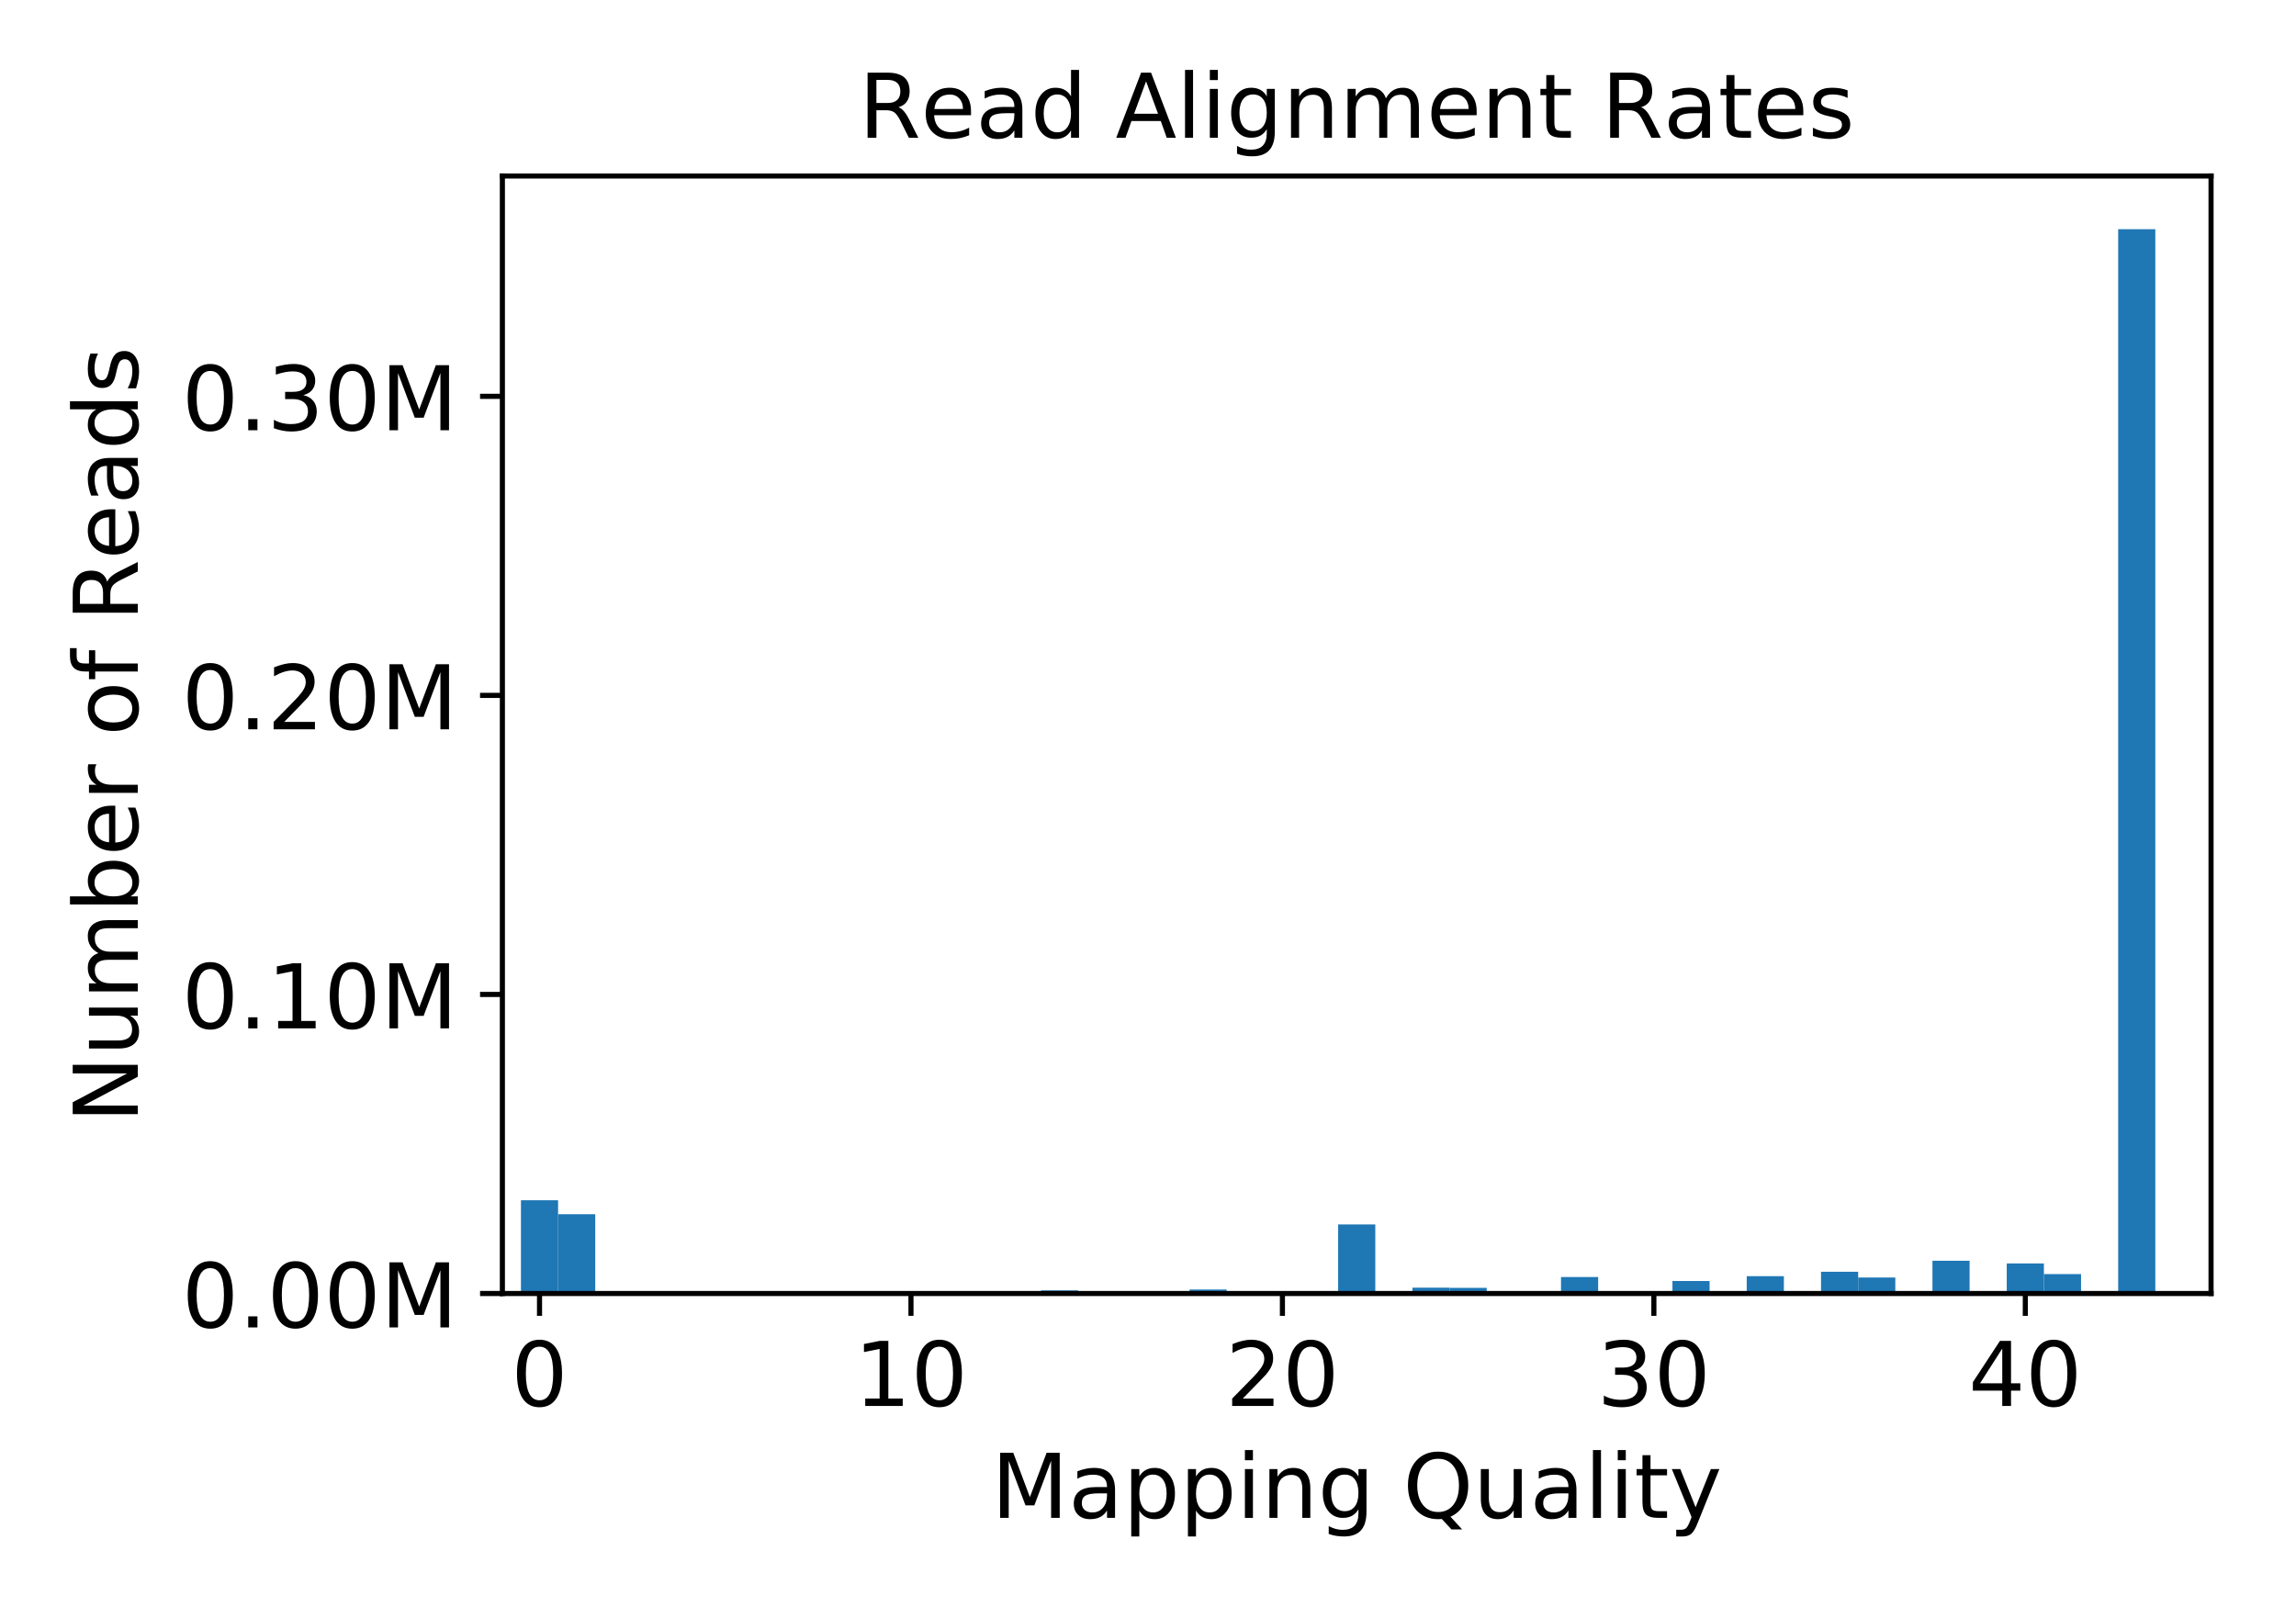
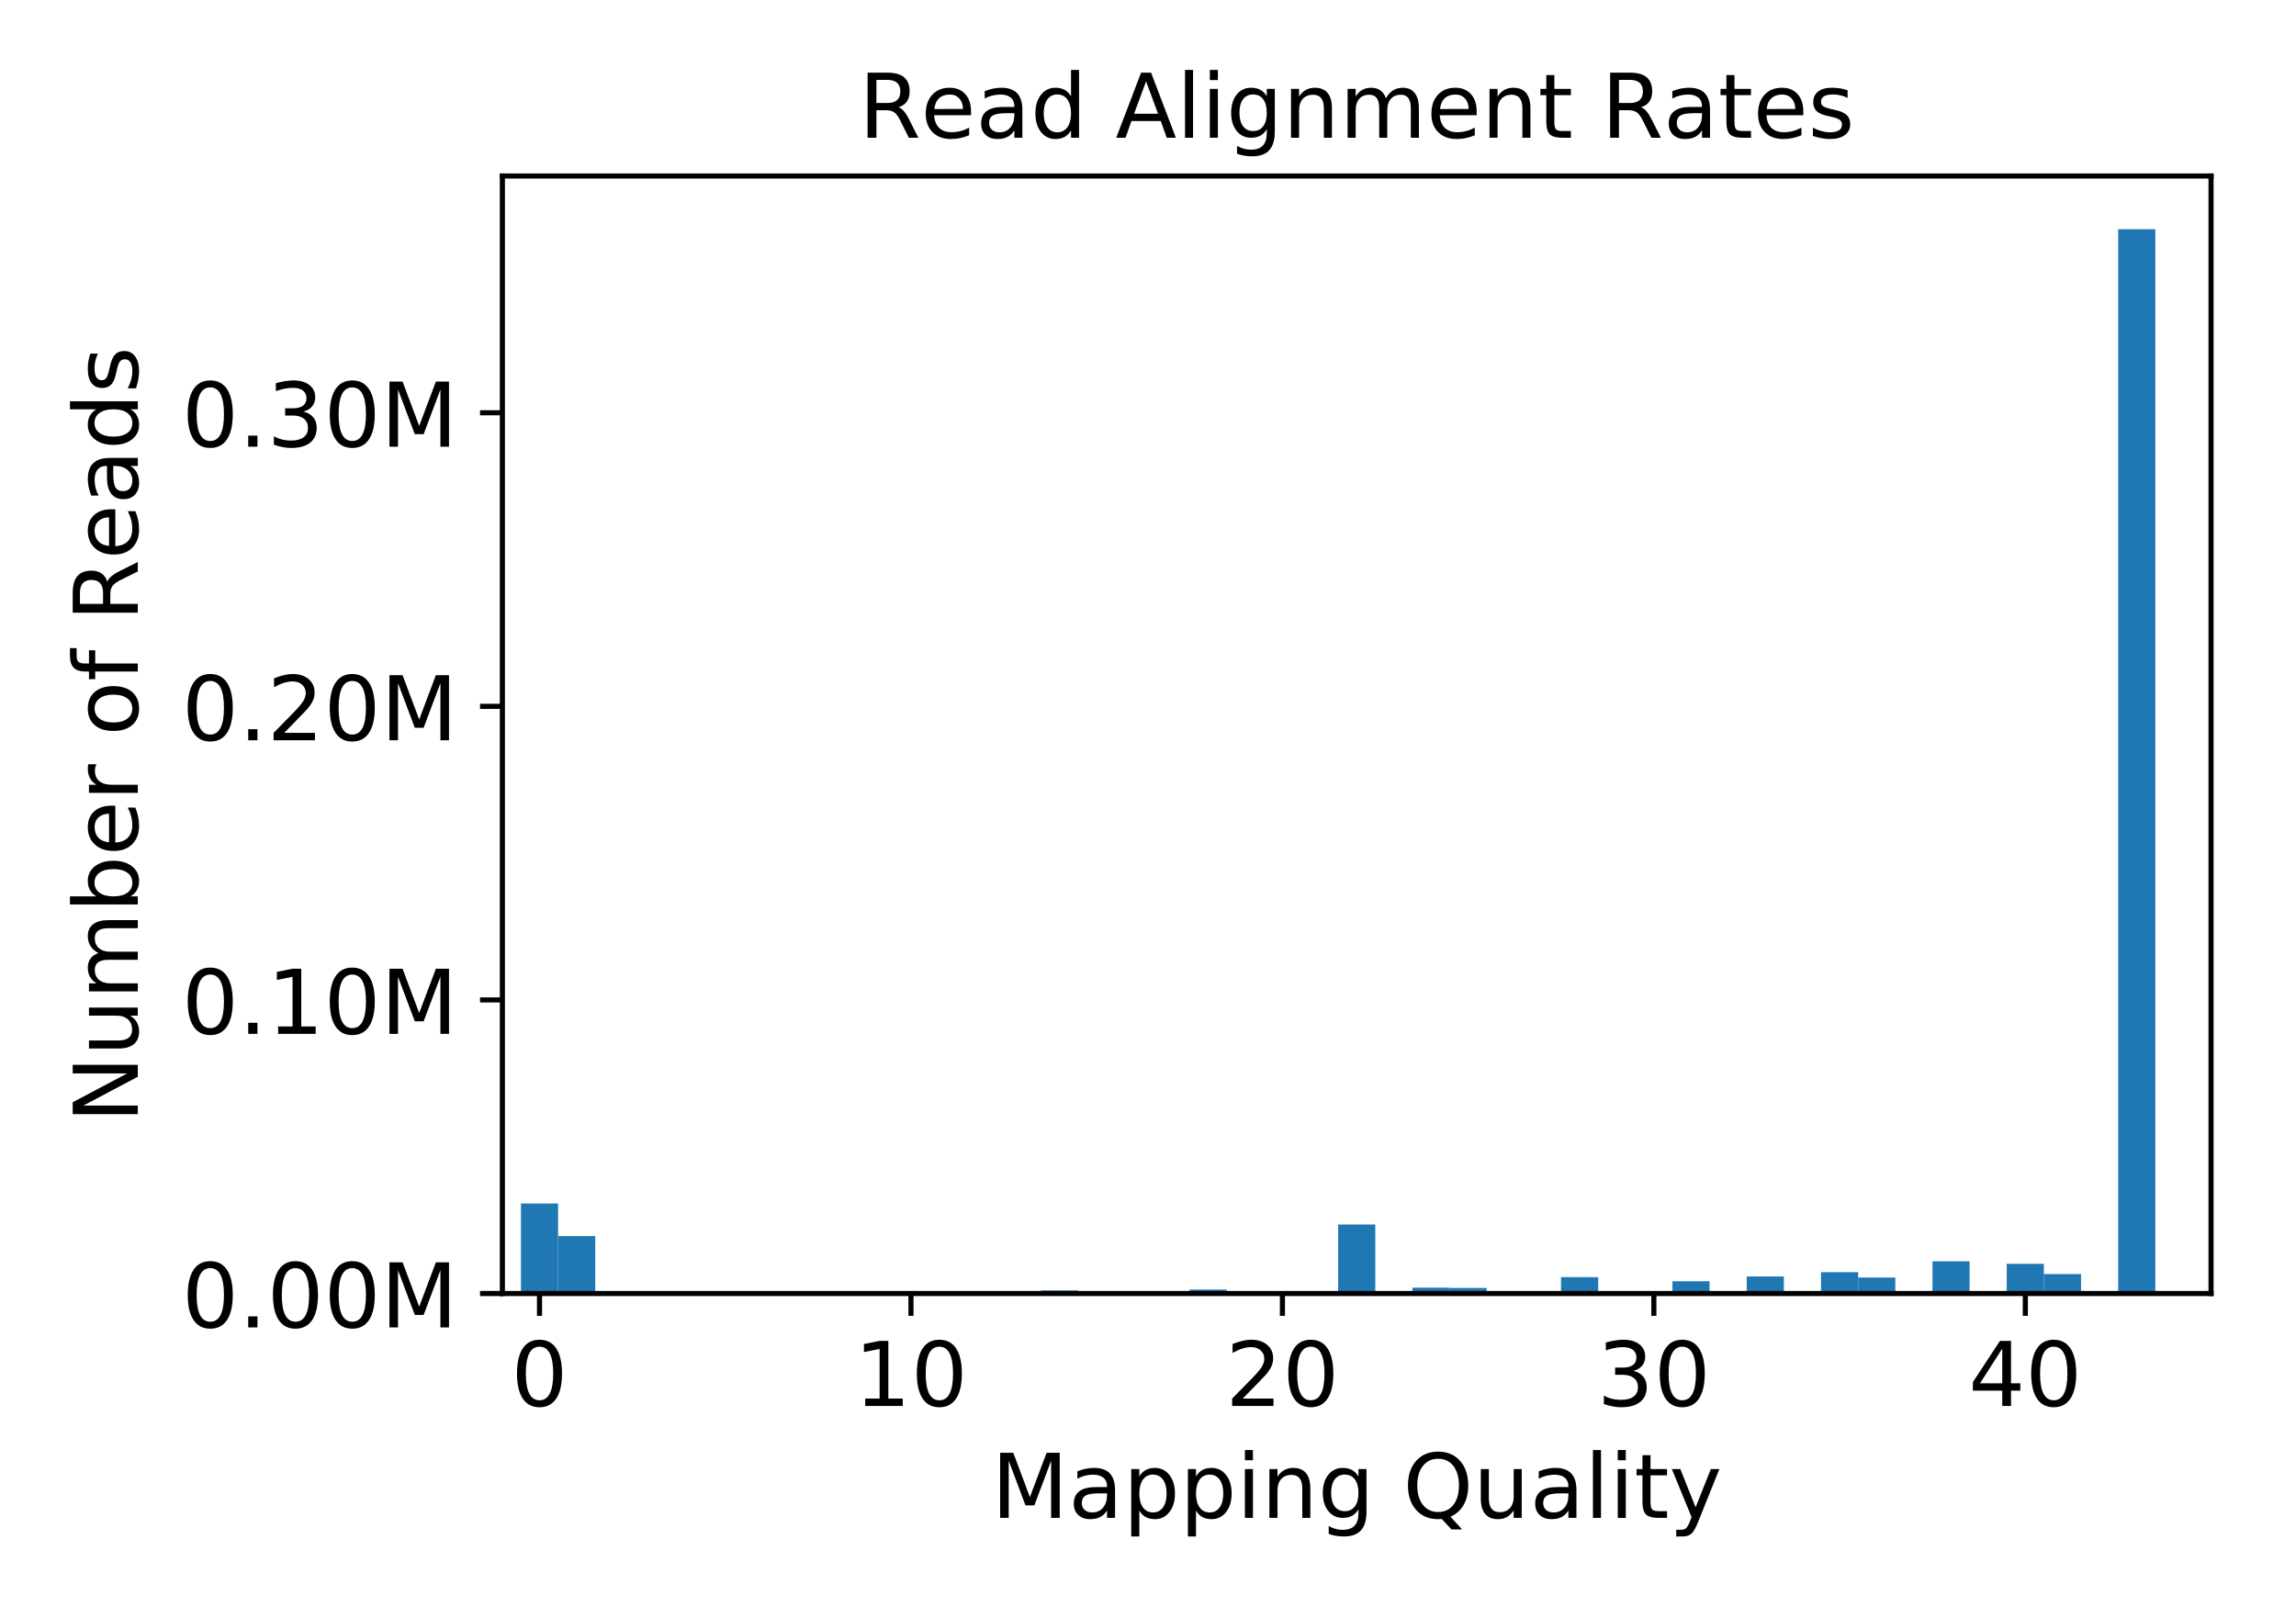
<svg xmlns="http://www.w3.org/2000/svg" xmlns:xlink="http://www.w3.org/1999/xlink" height="252pt" version="1.1" viewBox="0 0 360 252" width="360pt">
  <defs>
    <style type="text/css">
*{stroke-linecap:butt;stroke-linejoin:round;}
  </style>
  </defs>
  <g id="figure_1">
    <g id="patch_1">
      <path d="M 0 252  L 360 252  L 360 0  L 0 0  z " style="fill:#ffffff;" />
    </g>
    <g id="axes_1">
      <g id="patch_2">
        <path d="M 78.77 202.84  L 346.68 202.84  L 346.68 27.6  L 78.77 27.6  z " style="fill:#ffffff;" />
      </g>
      <g id="patch_3">
-         <path clip-path="url(#p59aa131173)" d="M 81.682 202.84  L 87.506 202.84  L 87.506 188.222  L 81.682 188.222  z " style="fill:#1f77b4;" />
+         <path clip-path="url(#pc6c93e2577)" d="M 81.682 202.84  L 87.506 202.84  L 87.506 188.723  L 81.682 188.723  z " style="fill:#1f77b4;" />
      </g>
      <g id="patch_4">
-         <path clip-path="url(#p59aa131173)" d="M 87.506 202.84  L 93.33 202.84  L 93.33 190.405  L 87.506 190.405  z " style="fill:#1f77b4;" />
+         <path clip-path="url(#pc6c93e2577)" d="M 87.506 202.84  L 93.33 202.84  L 93.33 193.837  L 87.506 193.837  z " style="fill:#1f77b4;" />
      </g>
      <g id="patch_5">
-         <path clip-path="url(#p59aa131173)" d="M 93.33 202.84  L 99.154 202.84  L 99.154 202.825  L 93.33 202.825  z " style="fill:#1f77b4;" />
+         <path clip-path="url(#pc6c93e2577)" d="M 93.33 202.84  L 99.154 202.84  L 99.154 202.825  L 93.33 202.825  z " style="fill:#1f77b4;" />
      </g>
      <g id="patch_6">
-         <path clip-path="url(#p59aa131173)" d="M 99.154 202.84  L 104.979 202.84  L 104.979 202.84  L 99.154 202.84  z " style="fill:#1f77b4;" />
+         <path clip-path="url(#pc6c93e2577)" d="M 99.154 202.84  L 104.979 202.84  L 104.979 202.84  L 99.154 202.84  z " style="fill:#1f77b4;" />
      </g>
      <g id="patch_7">
-         <path clip-path="url(#p59aa131173)" d="M 104.979 202.84  L 110.803 202.84  L 110.803 202.84  L 104.979 202.84  z " style="fill:#1f77b4;" />
+         <path clip-path="url(#pc6c93e2577)" d="M 104.979 202.84  L 110.803 202.84  L 110.803 202.84  L 104.979 202.84  z " style="fill:#1f77b4;" />
      </g>
      <g id="patch_8">
-         <path clip-path="url(#p59aa131173)" d="M 110.803 202.84  L 116.627 202.84  L 116.627 202.84  L 110.803 202.84  z " style="fill:#1f77b4;" />
+         <path clip-path="url(#pc6c93e2577)" d="M 110.803 202.84  L 116.627 202.84  L 116.627 202.84  L 110.803 202.84  z " style="fill:#1f77b4;" />
      </g>
      <g id="patch_9">
-         <path clip-path="url(#p59aa131173)" d="M 116.627 202.84  L 122.451 202.84  L 122.451 202.84  L 116.627 202.84  z " style="fill:#1f77b4;" />
+         <path clip-path="url(#pc6c93e2577)" d="M 116.627 202.84  L 122.451 202.84  L 122.451 202.84  L 116.627 202.84  z " style="fill:#1f77b4;" />
      </g>
      <g id="patch_10">
-         <path clip-path="url(#p59aa131173)" d="M 122.451 202.84  L 128.275 202.84  L 128.275 202.84  L 122.451 202.84  z " style="fill:#1f77b4;" />
+         <path clip-path="url(#pc6c93e2577)" d="M 122.451 202.84  L 128.275 202.84  L 128.275 202.84  L 122.451 202.84  z " style="fill:#1f77b4;" />
      </g>
      <g id="patch_11">
-         <path clip-path="url(#p59aa131173)" d="M 128.275 202.84  L 134.099 202.84  L 134.099 202.84  L 128.275 202.84  z " style="fill:#1f77b4;" />
+         <path clip-path="url(#pc6c93e2577)" d="M 128.275 202.84  L 134.099 202.84  L 134.099 202.84  L 128.275 202.84  z " style="fill:#1f77b4;" />
      </g>
      <g id="patch_12">
-         <path clip-path="url(#p59aa131173)" d="M 134.099 202.84  L 139.923 202.84  L 139.923 202.665  L 134.099 202.665  z " style="fill:#1f77b4;" />
+         <path clip-path="url(#pc6c93e2577)" d="M 134.099 202.84  L 139.923 202.84  L 139.923 202.667  L 134.099 202.667  z " style="fill:#1f77b4;" />
      </g>
      <g id="patch_13">
-         <path clip-path="url(#p59aa131173)" d="M 139.923 202.84  L 145.748 202.84  L 145.748 202.84  L 139.923 202.84  z " style="fill:#1f77b4;" />
+         <path clip-path="url(#pc6c93e2577)" d="M 139.923 202.84  L 145.748 202.84  L 145.748 202.84  L 139.923 202.84  z " style="fill:#1f77b4;" />
      </g>
      <g id="patch_14">
-         <path clip-path="url(#p59aa131173)" d="M 145.748 202.84  L 151.572 202.84  L 151.572 202.827  L 145.748 202.827  z " style="fill:#1f77b4;" />
+         <path clip-path="url(#pc6c93e2577)" d="M 145.748 202.84  L 151.572 202.84  L 151.572 202.828  L 145.748 202.828  z " style="fill:#1f77b4;" />
      </g>
      <g id="patch_15">
-         <path clip-path="url(#p59aa131173)" d="M 151.572 202.84  L 157.396 202.84  L 157.396 202.825  L 151.572 202.825  z " style="fill:#1f77b4;" />
+         <path clip-path="url(#pc6c93e2577)" d="M 151.572 202.84  L 157.396 202.84  L 157.396 202.826  L 151.572 202.826  z " style="fill:#1f77b4;" />
      </g>
      <g id="patch_16">
-         <path clip-path="url(#p59aa131173)" d="M 157.396 202.84  L 163.22 202.84  L 163.22 202.84  L 157.396 202.84  z " style="fill:#1f77b4;" />
+         <path clip-path="url(#pc6c93e2577)" d="M 157.396 202.84  L 163.22 202.84  L 163.22 202.84  L 157.396 202.84  z " style="fill:#1f77b4;" />
      </g>
      <g id="patch_17">
-         <path clip-path="url(#p59aa131173)" d="M 163.22 202.84  L 169.044 202.84  L 169.044 202.35  L 163.22 202.35  z " style="fill:#1f77b4;" />
+         <path clip-path="url(#pc6c93e2577)" d="M 163.22 202.84  L 169.044 202.84  L 169.044 202.359  L 163.22 202.359  z " style="fill:#1f77b4;" />
      </g>
      <g id="patch_18">
-         <path clip-path="url(#p59aa131173)" d="M 169.044 202.84  L 174.868 202.84  L 174.868 202.84  L 169.044 202.84  z " style="fill:#1f77b4;" />
+         <path clip-path="url(#pc6c93e2577)" d="M 169.044 202.84  L 174.868 202.84  L 174.868 202.84  L 169.044 202.84  z " style="fill:#1f77b4;" />
      </g>
      <g id="patch_19">
-         <path clip-path="url(#p59aa131173)" d="M 174.868 202.84  L 180.692 202.84  L 180.692 202.741  L 174.868 202.741  z " style="fill:#1f77b4;" />
+         <path clip-path="url(#pc6c93e2577)" d="M 174.868 202.84  L 180.692 202.84  L 180.692 202.742  L 174.868 202.742  z " style="fill:#1f77b4;" />
      </g>
      <g id="patch_20">
-         <path clip-path="url(#p59aa131173)" d="M 180.692 202.84  L 186.516 202.84  L 186.516 202.82  L 180.692 202.82  z " style="fill:#1f77b4;" />
+         <path clip-path="url(#pc6c93e2577)" d="M 180.692 202.84  L 186.516 202.84  L 186.516 202.821  L 180.692 202.821  z " style="fill:#1f77b4;" />
      </g>
      <g id="patch_21">
-         <path clip-path="url(#p59aa131173)" d="M 186.516 202.84  L 192.341 202.84  L 192.341 202.215  L 186.516 202.215  z " style="fill:#1f77b4;" />
+         <path clip-path="url(#pc6c93e2577)" d="M 186.516 202.84  L 192.341 202.84  L 192.341 202.226  L 186.516 202.226  z " style="fill:#1f77b4;" />
      </g>
      <g id="patch_22">
-         <path clip-path="url(#p59aa131173)" d="M 192.341 202.84  L 198.165 202.84  L 198.165 202.84  L 192.341 202.84  z " style="fill:#1f77b4;" />
+         <path clip-path="url(#pc6c93e2577)" d="M 192.341 202.84  L 198.165 202.84  L 198.165 202.84  L 192.341 202.84  z " style="fill:#1f77b4;" />
      </g>
      <g id="patch_23">
-         <path clip-path="url(#p59aa131173)" d="M 198.165 202.84  L 203.989 202.84  L 203.989 202.84  L 198.165 202.84  z " style="fill:#1f77b4;" />
+         <path clip-path="url(#pc6c93e2577)" d="M 198.165 202.84  L 203.989 202.84  L 203.989 202.84  L 198.165 202.84  z " style="fill:#1f77b4;" />
      </g>
      <g id="patch_24">
-         <path clip-path="url(#p59aa131173)" d="M 203.989 202.84  L 209.813 202.84  L 209.813 202.79  L 203.989 202.79  z " style="fill:#1f77b4;" />
+         <path clip-path="url(#pc6c93e2577)" d="M 203.989 202.84  L 209.813 202.84  L 209.813 202.79  L 203.989 202.79  z " style="fill:#1f77b4;" />
      </g>
      <g id="patch_25">
-         <path clip-path="url(#p59aa131173)" d="M 209.813 202.84  L 215.637 202.84  L 215.637 192.007  L 209.813 192.007  z " style="fill:#1f77b4;" />
+         <path clip-path="url(#pc6c93e2577)" d="M 209.813 202.84  L 215.637 202.84  L 215.637 192.021  L 209.813 192.021  z " style="fill:#1f77b4;" />
      </g>
      <g id="patch_26">
-         <path clip-path="url(#p59aa131173)" d="M 215.637 202.84  L 221.461 202.84  L 221.461 202.84  L 215.637 202.84  z " style="fill:#1f77b4;" />
+         <path clip-path="url(#pc6c93e2577)" d="M 215.637 202.84  L 221.461 202.84  L 221.461 202.84  L 215.637 202.84  z " style="fill:#1f77b4;" />
      </g>
      <g id="patch_27">
-         <path clip-path="url(#p59aa131173)" d="M 221.461 202.84  L 227.285 202.84  L 227.285 201.925  L 221.461 201.925  z " style="fill:#1f77b4;" />
+         <path clip-path="url(#pc6c93e2577)" d="M 221.461 202.84  L 227.285 202.84  L 227.285 201.922  L 221.461 201.922  z " style="fill:#1f77b4;" />
      </g>
      <g id="patch_28">
-         <path clip-path="url(#p59aa131173)" d="M 227.285 202.84  L 233.109 202.84  L 233.109 201.956  L 227.285 201.956  z " style="fill:#1f77b4;" />
+         <path clip-path="url(#pc6c93e2577)" d="M 227.285 202.84  L 233.109 202.84  L 233.109 201.973  L 227.285 201.973  z " style="fill:#1f77b4;" />
      </g>
      <g id="patch_29">
-         <path clip-path="url(#p59aa131173)" d="M 233.109 202.84  L 238.934 202.84  L 238.934 202.84  L 233.109 202.84  z " style="fill:#1f77b4;" />
+         <path clip-path="url(#pc6c93e2577)" d="M 233.109 202.84  L 238.934 202.84  L 238.934 202.84  L 233.109 202.84  z " style="fill:#1f77b4;" />
      </g>
      <g id="patch_30">
-         <path clip-path="url(#p59aa131173)" d="M 238.934 202.84  L 244.758 202.84  L 244.758 202.84  L 238.934 202.84  z " style="fill:#1f77b4;" />
+         <path clip-path="url(#pc6c93e2577)" d="M 238.934 202.84  L 244.758 202.84  L 244.758 202.84  L 238.934 202.84  z " style="fill:#1f77b4;" />
      </g>
      <g id="patch_31">
-         <path clip-path="url(#p59aa131173)" d="M 244.758 202.84  L 250.582 202.84  L 250.582 200.254  L 244.758 200.254  z " style="fill:#1f77b4;" />
+         <path clip-path="url(#pc6c93e2577)" d="M 244.758 202.84  L 250.582 202.84  L 250.582 200.273  L 244.758 200.273  z " style="fill:#1f77b4;" />
      </g>
      <g id="patch_32">
-         <path clip-path="url(#p59aa131173)" d="M 250.582 202.84  L 256.406 202.84  L 256.406 202.84  L 250.582 202.84  z " style="fill:#1f77b4;" />
+         <path clip-path="url(#pc6c93e2577)" d="M 250.582 202.84  L 256.406 202.84  L 256.406 202.84  L 250.582 202.84  z " style="fill:#1f77b4;" />
      </g>
      <g id="patch_33">
-         <path clip-path="url(#p59aa131173)" d="M 256.406 202.84  L 262.23 202.84  L 262.23 202.84  L 256.406 202.84  z " style="fill:#1f77b4;" />
+         <path clip-path="url(#pc6c93e2577)" d="M 256.406 202.84  L 262.23 202.84  L 262.23 202.84  L 256.406 202.84  z " style="fill:#1f77b4;" />
      </g>
      <g id="patch_34">
-         <path clip-path="url(#p59aa131173)" d="M 262.23 202.84  L 268.054 202.84  L 268.054 200.879  L 262.23 200.879  z " style="fill:#1f77b4;" />
+         <path clip-path="url(#pc6c93e2577)" d="M 262.23 202.84  L 268.054 202.84  L 268.054 200.915  L 262.23 200.915  z " style="fill:#1f77b4;" />
      </g>
      <g id="patch_35">
-         <path clip-path="url(#p59aa131173)" d="M 268.054 202.84  L 273.878 202.84  L 273.878 202.84  L 268.054 202.84  z " style="fill:#1f77b4;" />
+         <path clip-path="url(#pc6c93e2577)" d="M 268.054 202.84  L 273.878 202.84  L 273.878 202.84  L 268.054 202.84  z " style="fill:#1f77b4;" />
      </g>
      <g id="patch_36">
-         <path clip-path="url(#p59aa131173)" d="M 273.878 202.84  L 279.702 202.84  L 279.702 200.123  L 273.878 200.123  z " style="fill:#1f77b4;" />
+         <path clip-path="url(#pc6c93e2577)" d="M 273.878 202.84  L 279.702 202.84  L 279.702 200.168  L 273.878 200.168  z " style="fill:#1f77b4;" />
      </g>
      <g id="patch_37">
-         <path clip-path="url(#p59aa131173)" d="M 279.702 202.84  L 285.527 202.84  L 285.527 202.82  L 279.702 202.82  z " style="fill:#1f77b4;" />
+         <path clip-path="url(#pc6c93e2577)" d="M 279.702 202.84  L 285.527 202.84  L 285.527 202.821  L 279.702 202.821  z " style="fill:#1f77b4;" />
      </g>
      <g id="patch_38">
-         <path clip-path="url(#p59aa131173)" d="M 285.527 202.84  L 291.351 202.84  L 291.351 199.428  L 285.527 199.428  z " style="fill:#1f77b4;" />
+         <path clip-path="url(#pc6c93e2577)" d="M 285.527 202.84  L 291.351 202.84  L 291.351 199.494  L 285.527 199.494  z " style="fill:#1f77b4;" />
      </g>
      <g id="patch_39">
-         <path clip-path="url(#p59aa131173)" d="M 291.351 202.84  L 297.175 202.84  L 297.175 200.333  L 291.351 200.333  z " style="fill:#1f77b4;" />
+         <path clip-path="url(#pc6c93e2577)" d="M 291.351 202.84  L 297.175 202.84  L 297.175 200.328  L 291.351 200.328  z " style="fill:#1f77b4;" />
      </g>
      <g id="patch_40">
-         <path clip-path="url(#p59aa131173)" d="M 297.175 202.84  L 302.999 202.84  L 302.999 202.686  L 297.175 202.686  z " style="fill:#1f77b4;" />
+         <path clip-path="url(#pc6c93e2577)" d="M 297.175 202.84  L 302.999 202.84  L 302.999 202.689  L 297.175 202.689  z " style="fill:#1f77b4;" />
      </g>
      <g id="patch_41">
-         <path clip-path="url(#p59aa131173)" d="M 302.999 202.84  L 308.823 202.84  L 308.823 197.706  L 302.999 197.706  z " style="fill:#1f77b4;" />
+         <path clip-path="url(#pc6c93e2577)" d="M 302.999 202.84  L 308.823 202.84  L 308.823 197.792  L 302.999 197.792  z " style="fill:#1f77b4;" />
      </g>
      <g id="patch_42">
-         <path clip-path="url(#p59aa131173)" d="M 308.823 202.84  L 314.647 202.84  L 314.647 202.805  L 308.823 202.805  z " style="fill:#1f77b4;" />
+         <path clip-path="url(#pc6c93e2577)" d="M 308.823 202.84  L 314.647 202.84  L 314.647 202.806  L 308.823 202.806  z " style="fill:#1f77b4;" />
      </g>
      <g id="patch_43">
-         <path clip-path="url(#p59aa131173)" d="M 314.647 202.84  L 320.471 202.84  L 320.471 198.126  L 314.647 198.126  z " style="fill:#1f77b4;" />
+         <path clip-path="url(#pc6c93e2577)" d="M 314.647 202.84  L 320.471 202.84  L 320.471 198.183  L 314.647 198.183  z " style="fill:#1f77b4;" />
      </g>
      <g id="patch_44">
-         <path clip-path="url(#p59aa131173)" d="M 320.471 202.84  L 326.296 202.84  L 326.296 199.791  L 320.471 199.791  z " style="fill:#1f77b4;" />
+         <path clip-path="url(#pc6c93e2577)" d="M 320.471 202.84  L 326.296 202.84  L 326.296 199.796  L 320.471 199.796  z " style="fill:#1f77b4;" />
      </g>
      <g id="patch_45">
-         <path clip-path="url(#p59aa131173)" d="M 326.296 202.84  L 332.12 202.84  L 332.12 202.823  L 326.296 202.823  z " style="fill:#1f77b4;" />
+         <path clip-path="url(#pc6c93e2577)" d="M 326.296 202.84  L 332.12 202.84  L 332.12 202.823  L 326.296 202.823  z " style="fill:#1f77b4;" />
      </g>
      <g id="patch_46">
-         <path clip-path="url(#p59aa131173)" d="M 332.12 202.84  L 337.944 202.84  L 337.944 35.945  L 332.12 35.945  z " style="fill:#1f77b4;" />
+         <path clip-path="url(#pc6c93e2577)" d="M 332.12 202.84  L 337.944 202.84  L 337.944 35.945  L 332.12 35.945  z " style="fill:#1f77b4;" />
      </g>
      <g id="matplotlib.axis_1">
        <g id="xtick_1">
          <g id="line2d_1">
            <defs>
-               <path d="M 0 0  L 0 3.5  " id="m1d8c5a1115" style="stroke:#000000;stroke-width:0.8;" />
-             </defs>
-             <g>
-               <use style="stroke:#000000;stroke-width:0.8;" x="84.594" xlink:href="#m1d8c5a1115" y="202.84" />
+               <path d="M 0 0  L 0 3.5  " id="m82c457b075" style="stroke:#000000;stroke-width:0.8;" />
+             </defs>
+             <g>
+               <use style="stroke:#000000;stroke-width:0.8;" x="84.594" xlink:href="#m82c457b075" y="202.84" />
            </g>
          </g>
          <g id="text_1">
            <defs>
              <path d="M 31.781 66.406  Q 24.172 66.406 20.328 58.906  Q 16.5 51.422 16.5 36.375  Q 16.5 21.391 20.328 13.891  Q 24.172 6.391 31.781 6.391  Q 39.453 6.391 43.281 13.891  Q 47.125 21.391 47.125 36.375  Q 47.125 51.422 43.281 58.906  Q 39.453 66.406 31.781 66.406  z M 31.781 74.219  Q 44.047 74.219 50.516 64.516  Q 56.984 54.828 56.984 36.375  Q 56.984 17.969 50.516 8.266  Q 44.047 -1.422 31.781 -1.422  Q 19.531 -1.422 13.062 8.266  Q 6.594 17.969 6.594 36.375  Q 6.594 54.828 13.062 64.516  Q 19.531 74.219 31.781 74.219  z " id="DejaVuSans-30" />
            </defs>
            <g transform="translate(80.14038 220.4778)scale(0.14 -0.14)">
              <use xlink:href="#DejaVuSans-30" />
            </g>
          </g>
        </g>
        <g id="xtick_2">
          <g id="line2d_2">
            <g>
-               <use style="stroke:#000000;stroke-width:0.8;" x="142.835" xlink:href="#m1d8c5a1115" y="202.84" />
+               <use style="stroke:#000000;stroke-width:0.8;" x="142.835" xlink:href="#m82c457b075" y="202.84" />
            </g>
          </g>
          <g id="text_2">
            <defs>
              <path d="M 12.406 8.297  L 28.516 8.297  L 28.516 63.922  L 10.984 60.406  L 10.984 69.391  L 28.422 72.906  L 38.281 72.906  L 38.281 8.297  L 54.391 8.297  L 54.391 0  L 12.406 0  z " id="DejaVuSans-31" />
            </defs>
            <g transform="translate(133.9279 220.4778)scale(0.14 -0.14)">
              <use xlink:href="#DejaVuSans-31" />
              <use x="63.623" xlink:href="#DejaVuSans-30" />
            </g>
          </g>
        </g>
        <g id="xtick_3">
          <g id="line2d_3">
            <g>
-               <use style="stroke:#000000;stroke-width:0.8;" x="201.077" xlink:href="#m1d8c5a1115" y="202.84" />
+               <use style="stroke:#000000;stroke-width:0.8;" x="201.077" xlink:href="#m82c457b075" y="202.84" />
            </g>
          </g>
          <g id="text_3">
            <defs>
              <path d="M 19.188 8.297  L 53.609 8.297  L 53.609 0  L 7.328 0  L 7.328 8.297  Q 12.938 14.109 22.625 23.891  Q 32.328 33.688 34.812 36.531  Q 39.547 41.844 41.422 45.531  Q 43.312 49.219 43.312 52.781  Q 43.312 58.594 39.234 62.25  Q 35.156 65.922 28.609 65.922  Q 23.969 65.922 18.812 64.312  Q 13.672 62.703 7.812 59.422  L 7.812 69.391  Q 13.766 71.781 18.938 73  Q 24.125 74.219 28.422 74.219  Q 39.75 74.219 46.484 68.547  Q 53.219 62.891 53.219 53.422  Q 53.219 48.922 51.531 44.891  Q 49.859 40.875 45.406 35.406  Q 44.188 33.984 37.641 27.219  Q 31.109 20.453 19.188 8.297  z " id="DejaVuSans-32" />
            </defs>
            <g transform="translate(192.1692 220.4778)scale(0.14 -0.14)">
              <use xlink:href="#DejaVuSans-32" />
              <use x="63.623" xlink:href="#DejaVuSans-30" />
            </g>
          </g>
        </g>
        <g id="xtick_4">
          <g id="line2d_4">
            <g>
-               <use style="stroke:#000000;stroke-width:0.8;" x="259.318" xlink:href="#m1d8c5a1115" y="202.84" />
+               <use style="stroke:#000000;stroke-width:0.8;" x="259.318" xlink:href="#m82c457b075" y="202.84" />
            </g>
          </g>
          <g id="text_4">
            <defs>
              <path d="M 40.578 39.312  Q 47.656 37.797 51.625 33  Q 55.609 28.219 55.609 21.188  Q 55.609 10.406 48.188 4.484  Q 40.766 -1.422 27.094 -1.422  Q 22.516 -1.422 17.656 -0.516  Q 12.797 0.391 7.625 2.203  L 7.625 11.719  Q 11.719 9.328 16.594 8.109  Q 21.484 6.891 26.812 6.891  Q 36.078 6.891 40.938 10.547  Q 45.797 14.203 45.797 21.188  Q 45.797 27.641 41.281 31.266  Q 36.766 34.906 28.719 34.906  L 20.219 34.906  L 20.219 43.016  L 29.109 43.016  Q 36.375 43.016 40.234 45.922  Q 44.094 48.828 44.094 54.297  Q 44.094 59.906 40.109 62.906  Q 36.141 65.922 28.719 65.922  Q 24.656 65.922 20.016 65.031  Q 15.375 64.156 9.812 62.312  L 9.812 71.094  Q 15.438 72.656 20.344 73.438  Q 25.25 74.219 29.594 74.219  Q 40.828 74.219 47.359 69.109  Q 53.906 64.016 53.906 55.328  Q 53.906 49.266 50.438 45.094  Q 46.969 40.922 40.578 39.312  z " id="DejaVuSans-33" />
            </defs>
            <g transform="translate(250.4105 220.4778)scale(0.14 -0.14)">
              <use xlink:href="#DejaVuSans-33" />
              <use x="63.623" xlink:href="#DejaVuSans-30" />
            </g>
          </g>
        </g>
        <g id="xtick_5">
          <g id="line2d_5">
            <g>
-               <use style="stroke:#000000;stroke-width:0.8;" x="317.559" xlink:href="#m1d8c5a1115" y="202.84" />
+               <use style="stroke:#000000;stroke-width:0.8;" x="317.559" xlink:href="#m82c457b075" y="202.84" />
            </g>
          </g>
          <g id="text_5">
            <defs>
              <path d="M 37.797 64.312  L 12.891 25.391  L 37.797 25.391  z M 35.203 72.906  L 47.609 72.906  L 47.609 25.391  L 58.016 25.391  L 58.016 17.188  L 47.609 17.188  L 47.609 0  L 37.797 0  L 37.797 17.188  L 4.891 17.188  L 4.891 26.703  z " id="DejaVuSans-34" />
            </defs>
            <g transform="translate(308.6518 220.4778)scale(0.14 -0.14)">
              <use xlink:href="#DejaVuSans-34" />
              <use x="63.623" xlink:href="#DejaVuSans-30" />
            </g>
          </g>
        </g>
        <g id="text_6">
          <defs>
            <path d="M 9.812 72.906  L 24.516 72.906  L 43.109 23.297  L 61.812 72.906  L 76.516 72.906  L 76.516 0  L 66.891 0  L 66.891 64.016  L 48.094 14.016  L 38.188 14.016  L 19.391 64.016  L 19.391 0  L 9.812 0  z " id="DejaVuSans-4d" />
            <path d="M 34.281 27.484  Q 23.391 27.484 19.188 25  Q 14.984 22.516 14.984 16.5  Q 14.984 11.719 18.141 8.906  Q 21.297 6.109 26.703 6.109  Q 34.188 6.109 38.703 11.406  Q 43.219 16.703 43.219 25.484  L 43.219 27.484  z M 52.203 31.203  L 52.203 0  L 43.219 0  L 43.219 8.297  Q 40.141 3.328 35.547 0.953  Q 30.953 -1.422 24.312 -1.422  Q 15.922 -1.422 10.953 3.297  Q 6 8.016 6 15.922  Q 6 25.141 12.172 29.828  Q 18.359 34.516 30.609 34.516  L 43.219 34.516  L 43.219 35.406  Q 43.219 41.609 39.141 45  Q 35.062 48.391 27.688 48.391  Q 23 48.391 18.547 47.266  Q 14.109 46.141 10.016 43.891  L 10.016 52.203  Q 14.938 54.109 19.578 55.047  Q 24.219 56 28.609 56  Q 40.484 56 46.344 49.844  Q 52.203 43.703 52.203 31.203  z " id="DejaVuSans-61" />
            <path d="M 18.109 8.203  L 18.109 -20.797  L 9.078 -20.797  L 9.078 54.688  L 18.109 54.688  L 18.109 46.391  Q 20.953 51.266 25.266 53.625  Q 29.594 56 35.594 56  Q 45.562 56 51.781 48.094  Q 58.016 40.188 58.016 27.297  Q 58.016 14.406 51.781 6.484  Q 45.562 -1.422 35.594 -1.422  Q 29.594 -1.422 25.266 0.953  Q 20.953 3.328 18.109 8.203  z M 48.688 27.297  Q 48.688 37.203 44.609 42.844  Q 40.531 48.484 33.406 48.484  Q 26.266 48.484 22.188 42.844  Q 18.109 37.203 18.109 27.297  Q 18.109 17.391 22.188 11.75  Q 26.266 6.109 33.406 6.109  Q 40.531 6.109 44.609 11.75  Q 48.688 17.391 48.688 27.297  z " id="DejaVuSans-70" />
            <path d="M 9.422 54.688  L 18.406 54.688  L 18.406 0  L 9.422 0  z M 9.422 75.984  L 18.406 75.984  L 18.406 64.594  L 9.422 64.594  z " id="DejaVuSans-69" />
            <path d="M 54.891 33.016  L 54.891 0  L 45.906 0  L 45.906 32.719  Q 45.906 40.484 42.875 44.328  Q 39.844 48.188 33.797 48.188  Q 26.516 48.188 22.312 43.547  Q 18.109 38.922 18.109 30.906  L 18.109 0  L 9.078 0  L 9.078 54.688  L 18.109 54.688  L 18.109 46.188  Q 21.344 51.125 25.703 53.562  Q 30.078 56 35.797 56  Q 45.219 56 50.047 50.172  Q 54.891 44.344 54.891 33.016  z " id="DejaVuSans-6e" />
            <path d="M 45.406 27.984  Q 45.406 37.75 41.375 43.109  Q 37.359 48.484 30.078 48.484  Q 22.859 48.484 18.828 43.109  Q 14.797 37.75 14.797 27.984  Q 14.797 18.266 18.828 12.891  Q 22.859 7.516 30.078 7.516  Q 37.359 7.516 41.375 12.891  Q 45.406 18.266 45.406 27.984  z M 54.391 6.781  Q 54.391 -7.172 48.188 -13.984  Q 42 -20.797 29.203 -20.797  Q 24.469 -20.797 20.266 -20.094  Q 16.062 -19.391 12.109 -17.922  L 12.109 -9.188  Q 16.062 -11.328 19.922 -12.344  Q 23.781 -13.375 27.781 -13.375  Q 36.625 -13.375 41.016 -8.766  Q 45.406 -4.156 45.406 5.172  L 45.406 9.625  Q 42.625 4.781 38.281 2.391  Q 33.938 0 27.875 0  Q 17.828 0 11.672 7.656  Q 5.516 15.328 5.516 27.984  Q 5.516 40.672 11.672 48.328  Q 17.828 56 27.875 56  Q 33.938 56 38.281 53.609  Q 42.625 51.219 45.406 46.391  L 45.406 54.688  L 54.391 54.688  z " id="DejaVuSans-67" />
            <path id="DejaVuSans-20" />
            <path d="M 39.406 66.219  Q 28.656 66.219 22.328 58.203  Q 16.016 50.203 16.016 36.375  Q 16.016 22.609 22.328 14.594  Q 28.656 6.594 39.406 6.594  Q 50.141 6.594 56.422 14.594  Q 62.703 22.609 62.703 36.375  Q 62.703 50.203 56.422 58.203  Q 50.141 66.219 39.406 66.219  z M 53.219 1.312  L 66.219 -12.891  L 54.297 -12.891  L 43.5 -1.219  Q 41.891 -1.312 41.031 -1.359  Q 40.188 -1.422 39.406 -1.422  Q 24.031 -1.422 14.812 8.859  Q 5.609 19.141 5.609 36.375  Q 5.609 53.656 14.812 63.938  Q 24.031 74.219 39.406 74.219  Q 54.734 74.219 63.906 63.938  Q 73.094 53.656 73.094 36.375  Q 73.094 23.688 67.984 14.641  Q 62.891 5.609 53.219 1.312  z " id="DejaVuSans-51" />
            <path d="M 8.5 21.578  L 8.5 54.688  L 17.484 54.688  L 17.484 21.922  Q 17.484 14.156 20.5 10.266  Q 23.531 6.391 29.594 6.391  Q 36.859 6.391 41.078 11.031  Q 45.312 15.672 45.312 23.688  L 45.312 54.688  L 54.297 54.688  L 54.297 0  L 45.312 0  L 45.312 8.406  Q 42.047 3.422 37.719 1  Q 33.406 -1.422 27.688 -1.422  Q 18.266 -1.422 13.375 4.438  Q 8.5 10.297 8.5 21.578  z M 31.109 56  z " id="DejaVuSans-75" />
            <path d="M 9.422 75.984  L 18.406 75.984  L 18.406 0  L 9.422 0  z " id="DejaVuSans-6c" />
            <path d="M 18.312 70.219  L 18.312 54.688  L 36.812 54.688  L 36.812 47.703  L 18.312 47.703  L 18.312 18.016  Q 18.312 11.328 20.141 9.422  Q 21.969 7.516 27.594 7.516  L 36.812 7.516  L 36.812 0  L 27.594 0  Q 17.188 0 13.234 3.875  Q 9.281 7.766 9.281 18.016  L 9.281 47.703  L 2.688 47.703  L 2.688 54.688  L 9.281 54.688  L 9.281 70.219  z " id="DejaVuSans-74" />
            <path d="M 32.172 -5.078  Q 28.375 -14.844 24.75 -17.812  Q 21.141 -20.797 15.094 -20.797  L 7.906 -20.797  L 7.906 -13.281  L 13.188 -13.281  Q 16.891 -13.281 18.938 -11.516  Q 21 -9.766 23.484 -3.219  L 25.094 0.875  L 2.984 54.688  L 12.5 54.688  L 29.594 11.922  L 46.688 54.688  L 56.203 54.688  z " id="DejaVuSans-79" />
          </defs>
          <g transform="translate(155.4453 238.0272)scale(0.14 -0.14)">
            <use xlink:href="#DejaVuSans-4d" />
            <use x="86.279" xlink:href="#DejaVuSans-61" />
            <use x="147.559" xlink:href="#DejaVuSans-70" />
            <use x="211.035" xlink:href="#DejaVuSans-70" />
            <use x="274.512" xlink:href="#DejaVuSans-69" />
            <use x="302.295" xlink:href="#DejaVuSans-6e" />
            <use x="365.674" xlink:href="#DejaVuSans-67" />
            <use x="429.15" xlink:href="#DejaVuSans-20" />
            <use x="460.938" xlink:href="#DejaVuSans-51" />
            <use x="539.648" xlink:href="#DejaVuSans-75" />
            <use x="603.027" xlink:href="#DejaVuSans-61" />
            <use x="664.307" xlink:href="#DejaVuSans-6c" />
            <use x="692.09" xlink:href="#DejaVuSans-69" />
            <use x="719.873" xlink:href="#DejaVuSans-74" />
            <use x="759.082" xlink:href="#DejaVuSans-79" />
          </g>
        </g>
      </g>
      <g id="matplotlib.axis_2">
        <g id="ytick_1">
          <g id="line2d_6">
            <defs>
-               <path d="M 0 0  L -3.5 0  " id="m1deb19ec3a" style="stroke:#000000;stroke-width:0.8;" />
-             </defs>
-             <g>
-               <use style="stroke:#000000;stroke-width:0.8;" x="78.77" xlink:href="#m1deb19ec3a" y="202.84" />
+               <path d="M 0 0  L -3.5 0  " id="m4b023c14e5" style="stroke:#000000;stroke-width:0.8;" />
+             </defs>
+             <g>
+               <use style="stroke:#000000;stroke-width:0.8;" x="78.77" xlink:href="#m4b023c14e5" y="202.84" />
            </g>
          </g>
          <g id="text_7">
            <defs>
              <path d="M 10.688 12.406  L 21 12.406  L 21 0  L 10.688 0  z " id="DejaVuSans-2e" />
            </defs>
            <g transform="translate(28.51875 208.1589)scale(0.14 -0.14)">
              <use xlink:href="#DejaVuSans-30" />
              <use x="63.623" xlink:href="#DejaVuSans-2e" />
              <use x="95.41" xlink:href="#DejaVuSans-30" />
              <use x="159.033" xlink:href="#DejaVuSans-30" />
              <use x="222.656" xlink:href="#DejaVuSans-4d" />
            </g>
          </g>
        </g>
        <g id="ytick_2">
          <g id="line2d_7">
            <g>
-               <use style="stroke:#000000;stroke-width:0.8;" x="78.77" xlink:href="#m1deb19ec3a" y="155.943" />
+               <use style="stroke:#000000;stroke-width:0.8;" x="78.77" xlink:href="#m4b023c14e5" y="156.803" />
            </g>
          </g>
          <g id="text_8">
-             <g transform="translate(28.51875 161.2618)scale(0.14 -0.14)">
+             <g transform="translate(28.51875 162.1218)scale(0.14 -0.14)">
              <use xlink:href="#DejaVuSans-30" />
              <use x="63.623" xlink:href="#DejaVuSans-2e" />
              <use x="95.41" xlink:href="#DejaVuSans-31" />
              <use x="159.033" xlink:href="#DejaVuSans-30" />
              <use x="222.656" xlink:href="#DejaVuSans-4d" />
            </g>
          </g>
        </g>
        <g id="ytick_3">
          <g id="line2d_8">
            <g>
-               <use style="stroke:#000000;stroke-width:0.8;" x="78.77" xlink:href="#m1deb19ec3a" y="109.046" />
+               <use style="stroke:#000000;stroke-width:0.8;" x="78.77" xlink:href="#m4b023c14e5" y="110.766" />
            </g>
          </g>
          <g id="text_9">
-             <g transform="translate(28.51875 114.3646)scale(0.14 -0.14)">
+             <g transform="translate(28.51875 116.0846)scale(0.14 -0.14)">
              <use xlink:href="#DejaVuSans-30" />
              <use x="63.623" xlink:href="#DejaVuSans-2e" />
              <use x="95.41" xlink:href="#DejaVuSans-32" />
              <use x="159.033" xlink:href="#DejaVuSans-30" />
              <use x="222.656" xlink:href="#DejaVuSans-4d" />
            </g>
          </g>
        </g>
        <g id="ytick_4">
          <g id="line2d_9">
            <g>
-               <use style="stroke:#000000;stroke-width:0.8;" x="78.77" xlink:href="#m1deb19ec3a" y="62.149" />
+               <use style="stroke:#000000;stroke-width:0.8;" x="78.77" xlink:href="#m4b023c14e5" y="64.729" />
            </g>
          </g>
          <g id="text_10">
-             <g transform="translate(28.51875 67.46745)scale(0.14 -0.14)">
+             <g transform="translate(28.51875 70.04747)scale(0.14 -0.14)">
              <use xlink:href="#DejaVuSans-30" />
              <use x="63.623" xlink:href="#DejaVuSans-2e" />
              <use x="95.41" xlink:href="#DejaVuSans-33" />
              <use x="159.033" xlink:href="#DejaVuSans-30" />
              <use x="222.656" xlink:href="#DejaVuSans-4d" />
            </g>
          </g>
        </g>
        <g id="text_11">
          <defs>
            <path d="M 9.812 72.906  L 23.094 72.906  L 55.422 11.922  L 55.422 72.906  L 64.984 72.906  L 64.984 0  L 51.703 0  L 19.391 60.984  L 19.391 0  L 9.812 0  z " id="DejaVuSans-4e" />
            <path d="M 52 44.188  Q 55.375 50.25 60.062 53.125  Q 64.75 56 71.094 56  Q 79.641 56 84.281 50.016  Q 88.922 44.047 88.922 33.016  L 88.922 0  L 79.891 0  L 79.891 32.719  Q 79.891 40.578 77.094 44.375  Q 74.312 48.188 68.609 48.188  Q 61.625 48.188 57.562 43.547  Q 53.516 38.922 53.516 30.906  L 53.516 0  L 44.484 0  L 44.484 32.719  Q 44.484 40.625 41.703 44.406  Q 38.922 48.188 33.109 48.188  Q 26.219 48.188 22.156 43.531  Q 18.109 38.875 18.109 30.906  L 18.109 0  L 9.078 0  L 9.078 54.688  L 18.109 54.688  L 18.109 46.188  Q 21.188 51.219 25.484 53.609  Q 29.781 56 35.688 56  Q 41.656 56 45.828 52.969  Q 50 49.953 52 44.188  z " id="DejaVuSans-6d" />
            <path d="M 48.688 27.297  Q 48.688 37.203 44.609 42.844  Q 40.531 48.484 33.406 48.484  Q 26.266 48.484 22.188 42.844  Q 18.109 37.203 18.109 27.297  Q 18.109 17.391 22.188 11.75  Q 26.266 6.109 33.406 6.109  Q 40.531 6.109 44.609 11.75  Q 48.688 17.391 48.688 27.297  z M 18.109 46.391  Q 20.953 51.266 25.266 53.625  Q 29.594 56 35.594 56  Q 45.562 56 51.781 48.094  Q 58.016 40.188 58.016 27.297  Q 58.016 14.406 51.781 6.484  Q 45.562 -1.422 35.594 -1.422  Q 29.594 -1.422 25.266 0.953  Q 20.953 3.328 18.109 8.203  L 18.109 0  L 9.078 0  L 9.078 75.984  L 18.109 75.984  z " id="DejaVuSans-62" />
            <path d="M 56.203 29.594  L 56.203 25.203  L 14.891 25.203  Q 15.484 15.922 20.484 11.062  Q 25.484 6.203 34.422 6.203  Q 39.594 6.203 44.453 7.469  Q 49.312 8.734 54.109 11.281  L 54.109 2.781  Q 49.266 0.734 44.188 -0.344  Q 39.109 -1.422 33.891 -1.422  Q 20.797 -1.422 13.156 6.188  Q 5.516 13.812 5.516 26.812  Q 5.516 40.234 12.766 48.109  Q 20.016 56 32.328 56  Q 43.359 56 49.781 48.891  Q 56.203 41.797 56.203 29.594  z M 47.219 32.234  Q 47.125 39.594 43.094 43.984  Q 39.062 48.391 32.422 48.391  Q 24.906 48.391 20.391 44.141  Q 15.875 39.891 15.188 32.172  z " id="DejaVuSans-65" />
            <path d="M 41.109 46.297  Q 39.594 47.172 37.812 47.578  Q 36.031 48 33.891 48  Q 26.266 48 22.188 43.047  Q 18.109 38.094 18.109 28.812  L 18.109 0  L 9.078 0  L 9.078 54.688  L 18.109 54.688  L 18.109 46.188  Q 20.953 51.172 25.484 53.578  Q 30.031 56 36.531 56  Q 37.453 56 38.578 55.875  Q 39.703 55.766 41.062 55.516  z " id="DejaVuSans-72" />
            <path d="M 30.609 48.391  Q 23.391 48.391 19.188 42.75  Q 14.984 37.109 14.984 27.297  Q 14.984 17.484 19.156 11.844  Q 23.344 6.203 30.609 6.203  Q 37.797 6.203 41.984 11.859  Q 46.188 17.531 46.188 27.297  Q 46.188 37.016 41.984 42.703  Q 37.797 48.391 30.609 48.391  z M 30.609 56  Q 42.328 56 49.016 48.375  Q 55.719 40.766 55.719 27.297  Q 55.719 13.875 49.016 6.219  Q 42.328 -1.422 30.609 -1.422  Q 18.844 -1.422 12.172 6.219  Q 5.516 13.875 5.516 27.297  Q 5.516 40.766 12.172 48.375  Q 18.844 56 30.609 56  z " id="DejaVuSans-6f" />
            <path d="M 37.109 75.984  L 37.109 68.5  L 28.516 68.5  Q 23.688 68.5 21.797 66.547  Q 19.922 64.594 19.922 59.516  L 19.922 54.688  L 34.719 54.688  L 34.719 47.703  L 19.922 47.703  L 19.922 0  L 10.891 0  L 10.891 47.703  L 2.297 47.703  L 2.297 54.688  L 10.891 54.688  L 10.891 58.5  Q 10.891 67.625 15.141 71.797  Q 19.391 75.984 28.609 75.984  z " id="DejaVuSans-66" />
            <path d="M 44.391 34.188  Q 47.562 33.109 50.562 29.594  Q 53.562 26.078 56.594 19.922  L 66.609 0  L 56 0  L 46.688 18.703  Q 43.062 26.031 39.672 28.422  Q 36.281 30.812 30.422 30.812  L 19.672 30.812  L 19.672 0  L 9.812 0  L 9.812 72.906  L 32.078 72.906  Q 44.578 72.906 50.734 67.672  Q 56.891 62.453 56.891 51.906  Q 56.891 45.016 53.688 40.469  Q 50.484 35.938 44.391 34.188  z M 19.672 64.797  L 19.672 38.922  L 32.078 38.922  Q 39.203 38.922 42.844 42.219  Q 46.484 45.516 46.484 51.906  Q 46.484 58.297 42.844 61.547  Q 39.203 64.797 32.078 64.797  z " id="DejaVuSans-52" />
            <path d="M 45.406 46.391  L 45.406 75.984  L 54.391 75.984  L 54.391 0  L 45.406 0  L 45.406 8.203  Q 42.578 3.328 38.25 0.953  Q 33.938 -1.422 27.875 -1.422  Q 17.969 -1.422 11.734 6.484  Q 5.516 14.406 5.516 27.297  Q 5.516 40.188 11.734 48.094  Q 17.969 56 27.875 56  Q 33.938 56 38.25 53.625  Q 42.578 51.266 45.406 46.391  z M 14.797 27.297  Q 14.797 17.391 18.875 11.75  Q 22.953 6.109 30.078 6.109  Q 37.203 6.109 41.297 11.75  Q 45.406 17.391 45.406 27.297  Q 45.406 37.203 41.297 42.844  Q 37.203 48.484 30.078 48.484  Q 22.953 48.484 18.875 42.844  Q 14.797 37.203 14.797 27.297  z " id="DejaVuSans-64" />
            <path d="M 44.281 53.078  L 44.281 44.578  Q 40.484 46.531 36.375 47.5  Q 32.281 48.484 27.875 48.484  Q 21.188 48.484 17.844 46.438  Q 14.5 44.391 14.5 40.281  Q 14.5 37.156 16.891 35.375  Q 19.281 33.594 26.516 31.984  L 29.594 31.297  Q 39.156 29.25 43.188 25.516  Q 47.219 21.781 47.219 15.094  Q 47.219 7.469 41.188 3.016  Q 35.156 -1.422 24.609 -1.422  Q 20.219 -1.422 15.453 -0.562  Q 10.688 0.297 5.422 2  L 5.422 11.281  Q 10.406 8.688 15.234 7.391  Q 20.062 6.109 24.812 6.109  Q 31.156 6.109 34.562 8.281  Q 37.984 10.453 37.984 14.406  Q 37.984 18.062 35.516 20.016  Q 33.062 21.969 24.703 23.781  L 21.578 24.516  Q 13.234 26.266 9.516 29.906  Q 5.812 33.547 5.812 39.891  Q 5.812 47.609 11.281 51.797  Q 16.75 56 26.812 56  Q 31.781 56 36.172 55.266  Q 40.578 54.547 44.281 53.078  z " id="DejaVuSans-73" />
          </defs>
          <g transform="translate(21.60719 176.0839)rotate(-90)scale(0.14 -0.14)">
            <use xlink:href="#DejaVuSans-4e" />
            <use x="74.805" xlink:href="#DejaVuSans-75" />
            <use x="138.184" xlink:href="#DejaVuSans-6d" />
            <use x="235.596" xlink:href="#DejaVuSans-62" />
            <use x="299.072" xlink:href="#DejaVuSans-65" />
            <use x="360.596" xlink:href="#DejaVuSans-72" />
            <use x="401.709" xlink:href="#DejaVuSans-20" />
            <use x="433.496" xlink:href="#DejaVuSans-6f" />
            <use x="494.678" xlink:href="#DejaVuSans-66" />
            <use x="529.883" xlink:href="#DejaVuSans-20" />
            <use x="561.67" xlink:href="#DejaVuSans-52" />
            <use x="631.09" xlink:href="#DejaVuSans-65" />
            <use x="692.613" xlink:href="#DejaVuSans-61" />
            <use x="753.893" xlink:href="#DejaVuSans-64" />
            <use x="817.369" xlink:href="#DejaVuSans-73" />
          </g>
        </g>
      </g>
      <g id="patch_47">
        <path d="M 78.77 202.84  L 78.77 27.6  " style="fill:none;stroke:#000000;stroke-linecap:square;stroke-linejoin:miter;stroke-width:0.8;" />
      </g>
      <g id="patch_48">
        <path d="M 346.68 202.84  L 346.68 27.6  " style="fill:none;stroke:#000000;stroke-linecap:square;stroke-linejoin:miter;stroke-width:0.8;" />
      </g>
      <g id="patch_49">
        <path d="M 78.77 202.84  L 346.68 202.84  " style="fill:none;stroke:#000000;stroke-linecap:square;stroke-linejoin:miter;stroke-width:0.8;" />
      </g>
      <g id="patch_50">
        <path d="M 78.77 27.6  L 346.68 27.6  " style="fill:none;stroke:#000000;stroke-linecap:square;stroke-linejoin:miter;stroke-width:0.8;" />
      </g>
      <g id="text_12">
        <defs>
          <path d="M 34.188 63.188  L 20.797 26.906  L 47.609 26.906  z M 28.609 72.906  L 39.797 72.906  L 67.578 0  L 57.328 0  L 50.688 18.703  L 17.828 18.703  L 11.188 0  L 0.781 0  z " id="DejaVuSans-41" />
        </defs>
        <g transform="translate(134.6619 21.6)scale(0.14 -0.14)">
          <use xlink:href="#DejaVuSans-52" />
          <use x="69.42" xlink:href="#DejaVuSans-65" />
          <use x="130.943" xlink:href="#DejaVuSans-61" />
          <use x="192.223" xlink:href="#DejaVuSans-64" />
          <use x="255.699" xlink:href="#DejaVuSans-20" />
          <use x="287.486" xlink:href="#DejaVuSans-41" />
          <use x="355.895" xlink:href="#DejaVuSans-6c" />
          <use x="383.678" xlink:href="#DejaVuSans-69" />
          <use x="411.461" xlink:href="#DejaVuSans-67" />
          <use x="474.938" xlink:href="#DejaVuSans-6e" />
          <use x="538.316" xlink:href="#DejaVuSans-6d" />
          <use x="635.729" xlink:href="#DejaVuSans-65" />
          <use x="697.252" xlink:href="#DejaVuSans-6e" />
          <use x="760.631" xlink:href="#DejaVuSans-74" />
          <use x="799.84" xlink:href="#DejaVuSans-20" />
          <use x="831.627" xlink:href="#DejaVuSans-52" />
          <use x="901.078" xlink:href="#DejaVuSans-61" />
          <use x="962.357" xlink:href="#DejaVuSans-74" />
          <use x="1001.566" xlink:href="#DejaVuSans-65" />
          <use x="1063.09" xlink:href="#DejaVuSans-73" />
        </g>
      </g>
    </g>
  </g>
  <defs>
-     <clipPath id="p59aa131173">
+     <clipPath id="pc6c93e2577">
      <rect height="175.24" width="267.91" x="78.77" y="27.6" />
    </clipPath>
  </defs>
</svg>
